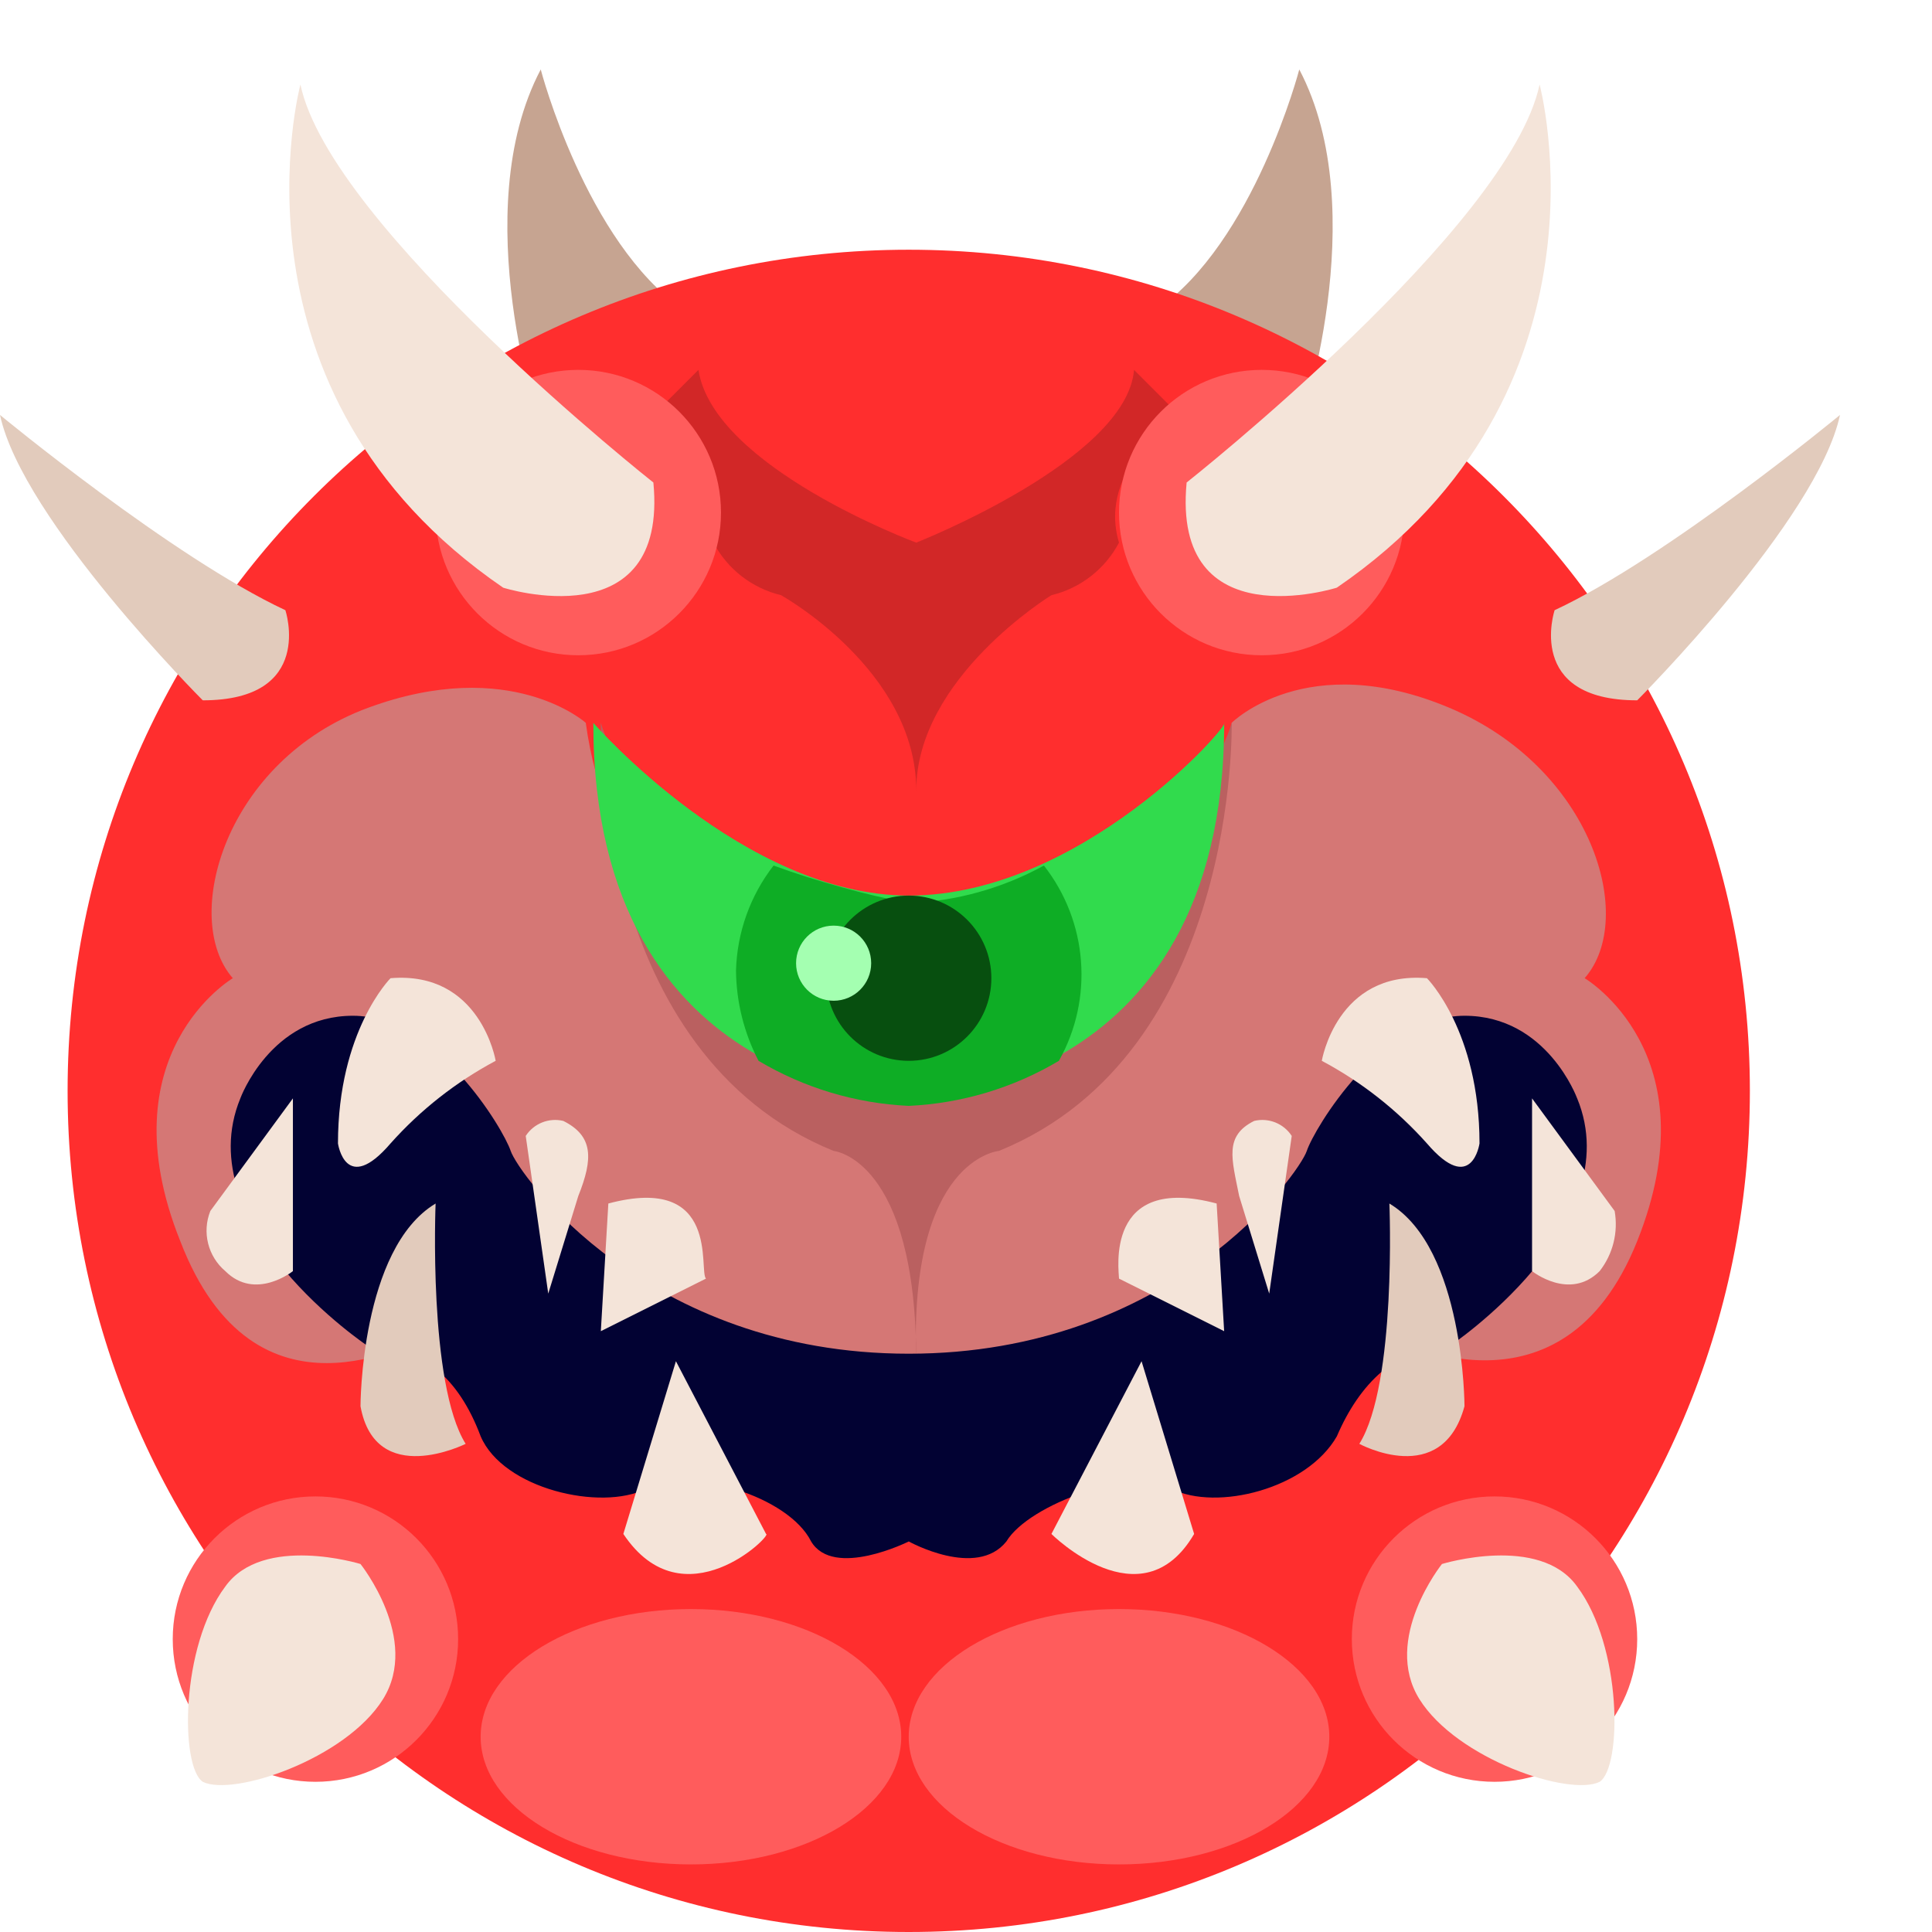
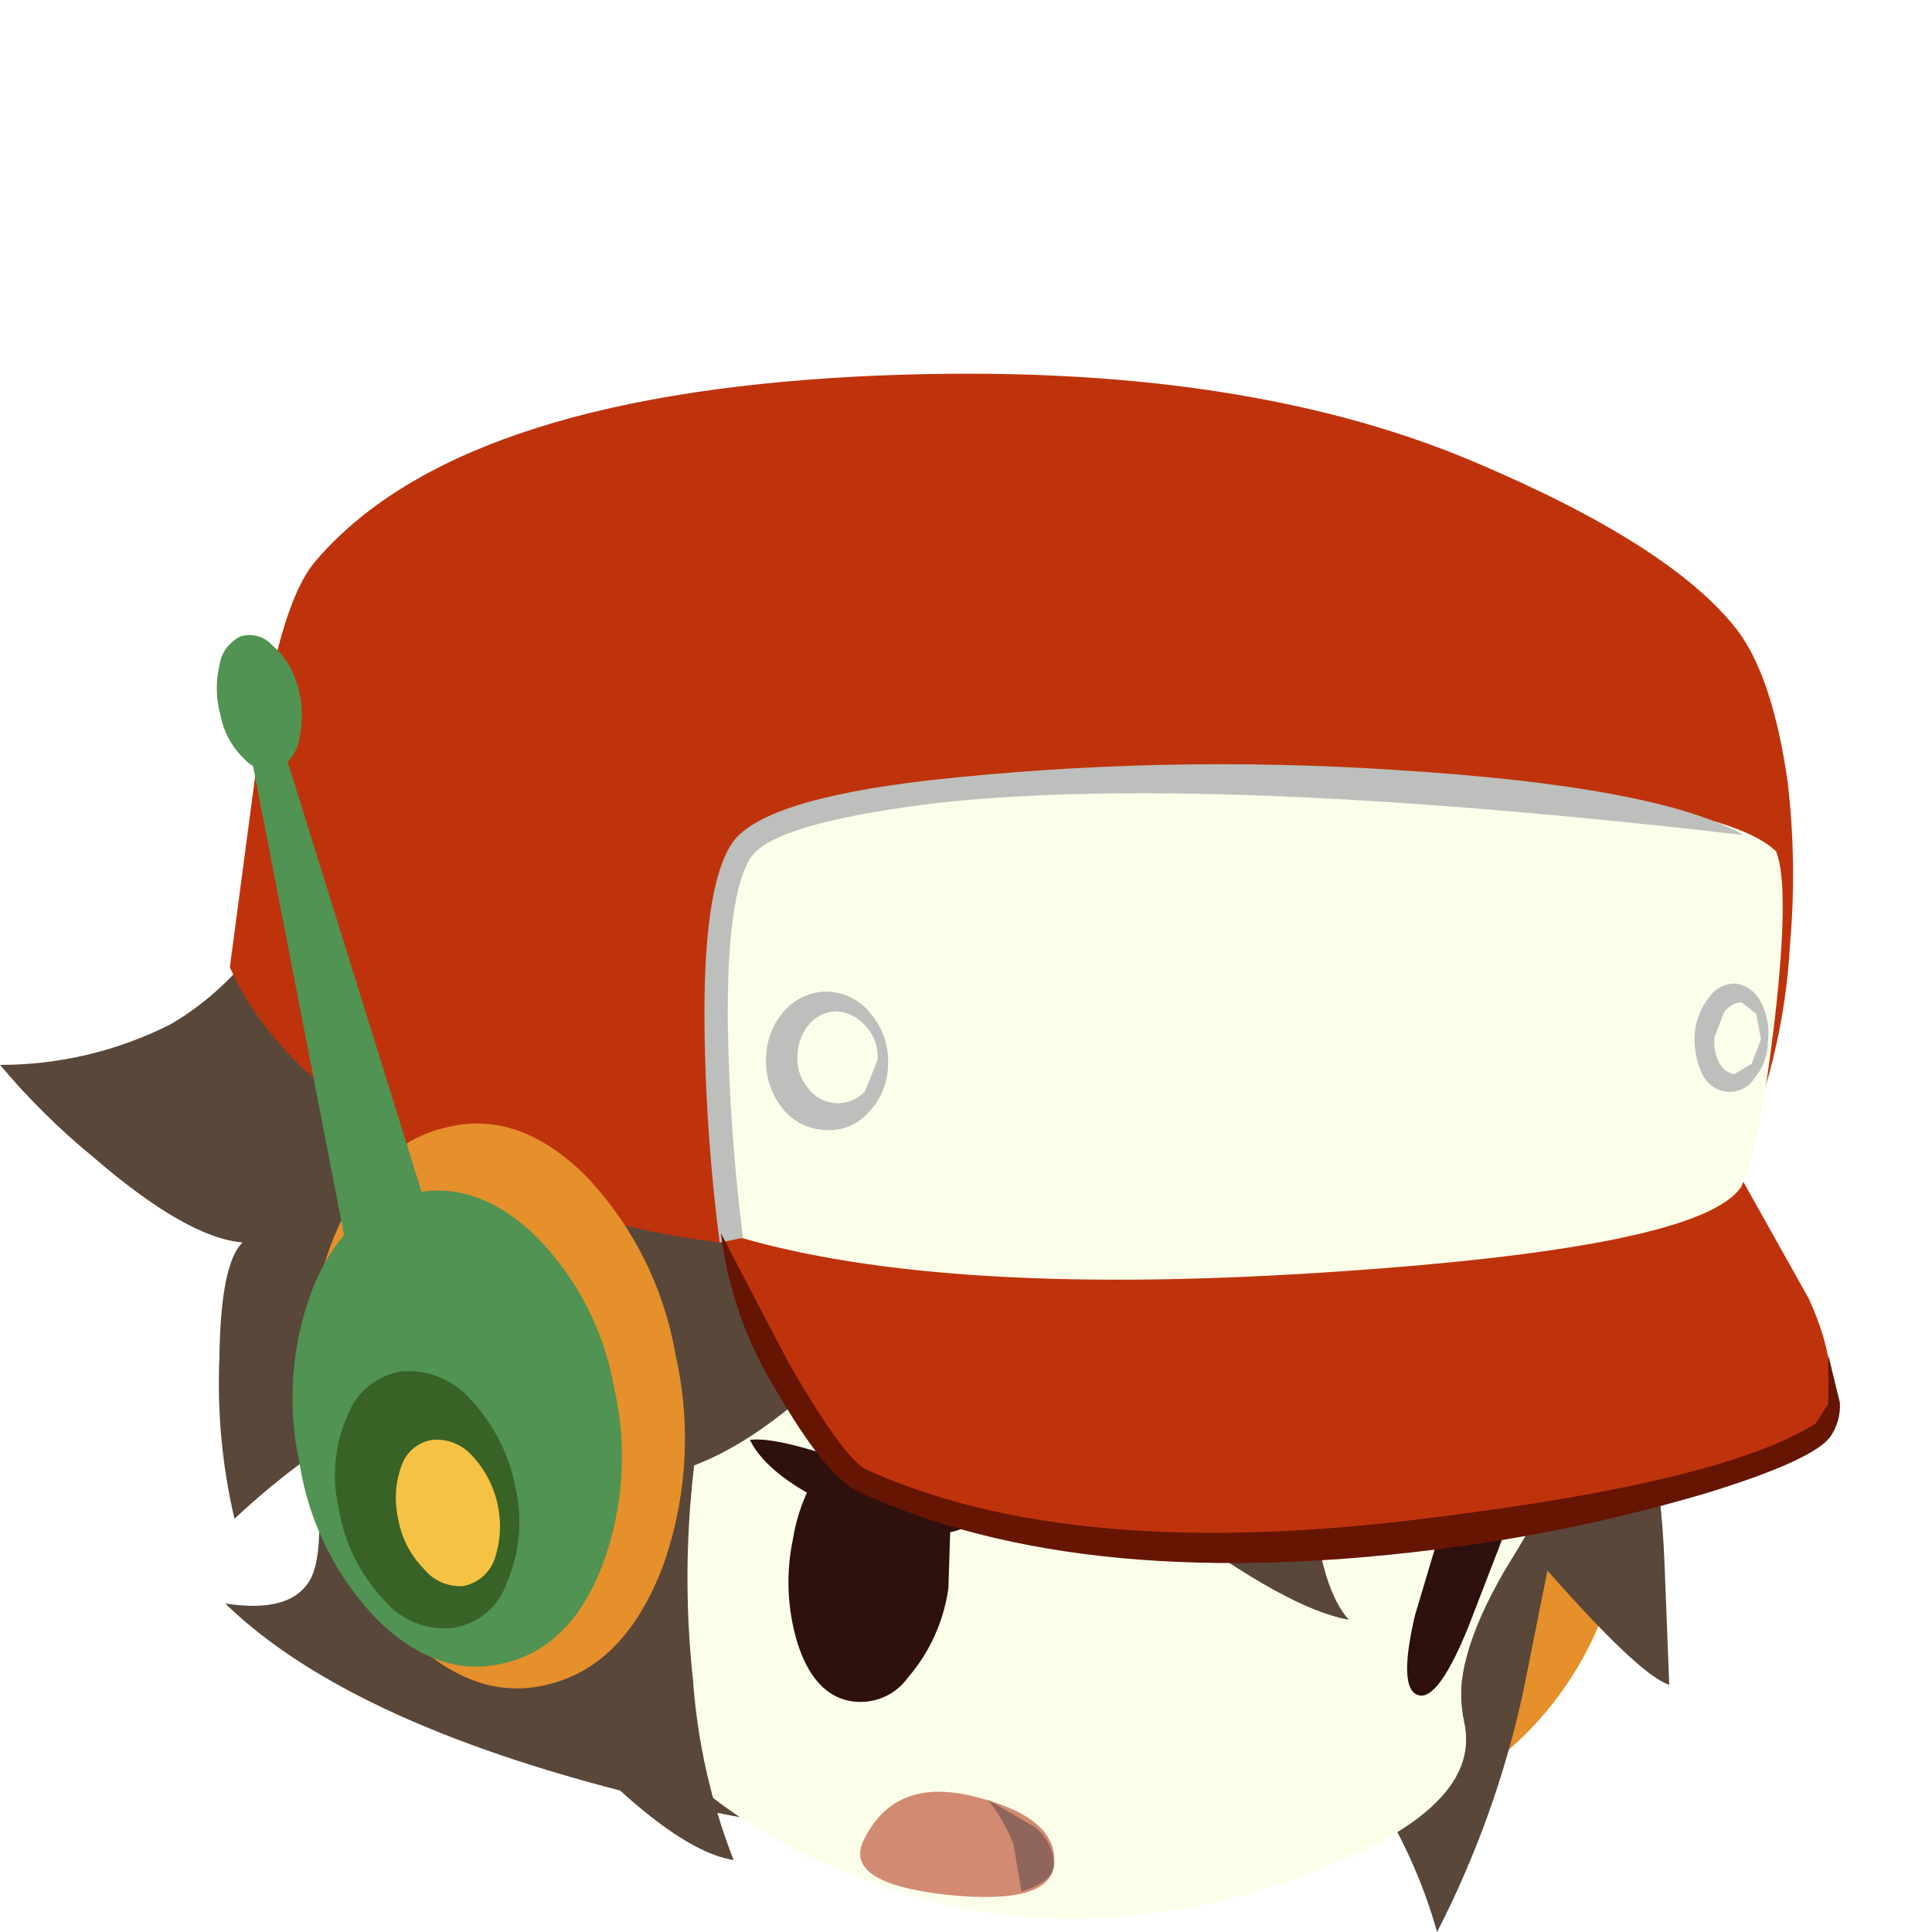
- <svg xmlns="http://www.w3.org/2000/svg" id="Layer_1" data-name="Layer 1" viewBox="0 0 105 105">
-   <path d="M29.388,23.367s-4.082-11.837,0-19.592c0,0,2.449,9.388,7.755,13.061L29.388,23.367m41.225,0s4.082-11.837,0-19.592c0,0-2.449,9.388-7.755,13.061l7.755,6.531" fill="#c6a491" />
-   <circle cx="49.388" cy="59.286" r="45.714" fill="#ff2e2e" />
-   <path d="M86.122,53.163c2.857-3.265.408-11.429-7.347-14.694s-11.837.816-11.837.816c-2.041,15.102-17.551,15.102-17.551,15.102s-15.51,0-17.551-15.102c0,0-4.082-3.673-11.837-.816S9.796,49.898,12.653,53.163c0,0-6.939,4.082-2.857,14.286C13.878,78.061,22.449,72.755,23.265,72.755c.408,0,21.225,6.531,21.225,6.531l4.898-3.265,4.898,3.265S74.694,72.347,75.511,72.755c.408,0,9.388,4.898,13.469-5.306s-2.857-14.286-2.857-14.286" fill="#d57775" />
-   <path d="M66.939,39.286c-2.041,6.939-17.143,18.776-17.143,18.776S34.694,46.225,32.653,39.286c0,0-.408,17.959,12.653,23.265,0,0,4.49.408,4.49,11.429-.408-11.02,4.49-11.429,4.49-11.429C67.347,57.245,66.939,39.286,66.939,39.286" fill="#ba6060" />
-   <path d="M64.082,22.551l-2.449-2.449C61.224,25,49.796,29.49,49.796,29.49S38.776,25.408,37.959,20.102l-2.449,2.449s4.49,2.857,3.265,6.939A5.635,5.635,0,0,0,42.449,32.347s7.347,4.082,7.347,10.612c0-6.122,7.347-10.612,7.347-10.612a5.635,5.635,0,0,0,3.673-2.857c-1.224-4.082,3.265-6.939,3.265-6.939" fill="#d22727" />
-   <path d="M49.388,48.673c-8.98,0-17.143-9.388-17.143-9.388,0,20.408,17.143,20.408,17.143,20.408s17.143,0,17.143-20.408c.408,0-7.755,9.388-17.143,9.388" fill="#31db4d" />
-   <path d="M42.041,47.041A9.753,9.753,0,0,0,40,52.755a10.869,10.869,0,0,0,1.224,4.898,17.547,17.547,0,0,0,8.163,2.449,17.547,17.547,0,0,0,8.163-2.449,9.594,9.594,0,0,0-.816-10.612,16.632,16.632,0,0,1-7.347,2.041,49.342,49.342,0,0,1-7.347-2.041" fill="#0ead25" />
-   <circle cx="49.388" cy="53.163" r="4.49" fill="#074f0f" />
-   <circle cx="45.306" cy="52.347" r="2.041" fill="#a4ffb1" />
-   <circle cx="31.429" cy="27.857" r="7.755" fill="#ff5c5c" />
-   <path d="M85.714,59.694S84.082,55.204,79.592,55.204s-8.163,6.122-8.571,7.347-7.347,11.02-21.633,11.02-21.225-9.796-21.633-11.02S23.674,55.204,19.184,55.204s-6.122,4.49-6.122,4.49c-2.857,6.939,6.939,13.469,6.939,13.469q4.286,0,6.122,4.898c1.224,2.857,6.531,4.082,8.98,2.857s7.755.408,8.98,2.857c1.224,2.041,5.306,0,5.306,0s3.673,2.041,5.306,0c1.224-2.041,6.939-4.082,8.98-2.857,2.449,1.224,7.347,0,8.98-2.857,1.224-2.857,3.265-4.898,6.122-4.898,0,0,9.796-6.531,6.939-13.469" fill="#020233" />
-   <path d="M35.51,26.224S17.959,12.347,16.327,4.592c0,0-4.49,16.735,11.02,27.347,0,0,8.98,2.857,8.163-5.714" fill="#f4e4d9" />
-   <circle cx="68.571" cy="27.857" r="7.755" fill="#ff5c5c" />
-   <path d="M11.02,38.061S1.225,28.265,0,22.551c0,0,9.388,7.755,15.51,10.612,0,0,1.633,4.898-4.49,4.898" fill="#e2cbbc" />
-   <path d="M64.49,26.224s17.551-13.878,19.184-21.633c0,0,4.49,16.735-11.02,27.347,0,0-8.98,2.857-8.163-5.714" fill="#f4e4d9" />
-   <path d="M88.98,38.061S98.775,28.265,100,22.551c0,0-9.388,7.755-15.51,10.612,0,0-1.633,4.898,4.49,4.898" fill="#e2cbbc" />
-   <circle cx="81.224" cy="89.082" r="7.755" fill="#ff5c5c" />
-   <path d="M78.367,85s-3.265,4.082-1.224,7.347,8.163,5.306,9.796,4.49c1.224-.816,1.224-7.347-1.224-10.612C83.674,83.367,78.368,85,78.368,85" fill="#f4e4d9" />
-   <circle cx="17.143" cy="89.082" r="7.755" fill="#ff5c5c" />
-   <path d="M19.592,85s3.265,4.082,1.224,7.347S12.653,97.653,11.02,96.837c-1.224-.816-1.224-7.347,1.224-10.612C14.286,83.367,19.592,85,19.592,85" fill="#f4e4d9" />
-   <path d="M19.592,76.429s0-8.571,4.082-11.02c0,0-.408,9.796,1.633,13.061,0,0-4.898,2.449-5.714-2.041" fill="#e2cbbc" />
-   <path d="M21.225,53.163s-2.857,2.857-2.857,8.98c0,0,.408,2.857,2.857,0A20.698,20.698,0,0,1,26.939,57.653s-.816-4.898-5.714-4.49M33.878,83.367l2.857-9.388,4.898,9.388c.408,0-4.49,4.898-7.755,0m-.816-17.959-.408,6.939,5.714-2.857c-.408-.408.816-5.714-5.306-4.082m-1.633-.408L29.796,70.306l-1.224-8.571a1.906,1.906,0,0,1,2.041-.816c1.633.816,1.633,2.041.816,4.082m-20,.816,4.49-6.122v9.388s-2.041,1.633-3.673,0a2.88,2.88,0,0,1-.816-3.265" fill="#f4e4d9" />
-   <path d="M79.592,76.429s0-8.571-4.082-11.02c0,0,.408,9.796-1.633,13.061,0,0,4.49,2.449,5.714-2.041" fill="#e2cbbc" />
-   <path d="M77.551,53.163s2.857,2.857,2.857,8.98c0,0-.408,2.857-2.857,0A20.698,20.698,0,0,0,71.837,57.653s.816-4.898,5.714-4.49M64.898,83.367l-2.857-9.388-4.898,9.388s4.898,4.898,7.755,0m1.224-17.959.408,6.939-5.714-2.857c0-.408-.816-5.714,5.306-4.082m1.224-.408L68.979,70.306l1.224-8.571a1.906,1.906,0,0,0-2.041-.816c-1.633.816-1.224,2.041-.816,4.082m20.408.816-4.49-6.122v9.388s2.041,1.633,3.673,0a4.14,4.14,0,0,0,.816-3.265" fill="#f4e4d9" />
-   <ellipse cx="37.551" cy="94.388" rx="11.429" ry="6.939" fill="#ff5c5c" />
-   <ellipse cx="60.816" cy="94.388" rx="11.429" ry="6.939" fill="#ff5c5c" />
+ <svg xmlns="http://www.w3.org/2000/svg" xmlns:xlink="http://www.w3.org/1999/xlink" id="Layer_1" data-name="Layer 1" viewBox="0 0 105 105">
+   <defs>
+     <radialGradient id="radial-gradient" cx="-288.562" cy="-70.865" r="1033.625" gradientTransform="translate(-1013.451 -399.7973) rotate(180) scale(0.009)" gradientUnits="userSpaceOnUse">
+       <stop offset="0" stop-color="#fae0c7" />
+       <stop offset="1" stop-color="#fbfee9" />
+     </radialGradient>
+     <radialGradient id="radial-gradient-2" cx="-288.562" cy="-70.865" r="1033.625" gradientTransform="translate(-1044.751 -406.1973) rotate(180) scale(0.009)" xlink:href="#radial-gradient" />
+   </defs>
+   <path d="M64.286,90.553a18.791,18.791,0,0,1,1.136-12.365,17.537,17.537,0,0,1,7.823-9.085q5.11-2.776,9.526-.505,4.164,2.145,5.426,7.571A18.948,18.948,0,0,1,87.25,87.399a18.367,18.367,0,0,1-7.066,9.085q-4.795,3.217-9.337,1.64-4.921-1.64-6.561-7.571" fill="#e5902a" fill-rule="evenodd" />
+   <path d="M89.584,77.368a49.774,49.774,0,0,1,.883,7.697l.252,6.498q-1.451-.442-5.867-5.362-4.669-5.173-4.479-7.066l9.211-1.766" fill="#594739" fill-rule="evenodd" />
+   <path d="M12.239,87.146q3.659.568,4.668-1.388.631-1.262.379-4.858a16.462,16.462,0,0,1,.189-5.552A4.804,4.804,0,0,1,21.576,71.942l32.048,4.29L85.105,80.333,82.771,92.004A53.201,53.201,0,0,1,78.102,105a27.968,27.968,0,0,0-3.533-7.76q-18.106,5.426-38.609.631Q19.179,93.897,12.239,87.146" fill="#594739" fill-rule="evenodd" />
+   <path d="M33.499,66.769l2.713-7.129L88.953,70.365l-1.451,4.353a100.036,100.036,0,0,1-5.741,10.662q-2.965,5.11-2.208,8.138,1.262,5.11-9.905,8.832-11.608,3.848-22.018.063Q37.095,98.628,32.869,90.931q-3.785-6.94-2.145-16.213a41.21,41.21,0,0,1,2.776-7.949" fill="#fbfee9" fill-rule="evenodd" />
+   <path d="M80.058,87.84h.379a8.544,8.544,0,0,0-.883,5.678q.442,2.019-1.703,4.227a18.027,18.027,0,0,1-5.93,3.785,8.632,8.632,0,0,1-1.136-4.416,9.262,9.262,0,0,1,9.25-9.274q.012,0,.024,0" fill-rule="evenodd" fill="url(#radial-gradient)" />
+   <path d="M40.565,79.765a9.274,9.274,0,0,1,0,18.548l-1.009-.063a20.831,20.831,0,0,1-8.138-10.788A8.77,8.77,0,0,1,34.509,81.973a9.195,9.195,0,0,1,6.056-2.208" fill-rule="evenodd" fill="url(#radial-gradient-2)" />
+   <path d="M78.355,82.919l3.911-.883L79.806,88.408q-1.64,4.038-2.713,3.722-1.136-.315-.189-4.353l1.451-4.858" fill="#2e100d" fill-rule="evenodd" />
+   <path d="M5.11,62.921A38.687,38.687,0,0,1,0,57.874a20.465,20.465,0,0,0,9.274-2.208q6.183-3.596,9.274-13.501L53.814,61.154q-.442,4.29-5.993,10.536-5.426,6.183-10.094,7.949A51.464,51.464,0,0,0,37.663,91.31a33.318,33.318,0,0,0,2.208,9.779q-3.722-.568-10.662-8.391-7.76-8.769-8.201-16.15a18.466,18.466,0,0,0-4.038,2.523,41.532,41.532,0,0,0-4.227,3.47,32.245,32.245,0,0,1-.82-8.706q.063-5.173,1.262-6.309-3.028-.252-8.075-4.605" fill="#594739" fill-rule="evenodd" />
+   <path d="M44.729,79.576l6.94,2.776-.126,3.975a9.483,9.483,0,0,1-2.208,4.858,3.167,3.167,0,0,1-3.407,1.199q-1.766-.505-2.587-3.091a11.341,11.341,0,0,1-.252-5.615,9.962,9.962,0,0,1,1.64-4.101" fill="#2e100d" fill-rule="evenodd" />
+   <path d="M52.363,83.046q-2.145.946-6.435-.883-4.164-1.83-5.173-3.911,1.577-.189,5.993,1.451,4.732,1.766,5.615,3.344" fill="#2e100d" fill-rule="evenodd" />
+   <path d="M63.655,82.73q-5.993-4.542-6.498-6.246,12.554.252,13.69,0l.505,5.299q.505,4.668,1.956,6.246-3.28-.568-9.652-5.299" fill="#594739" fill-rule="evenodd" />
+   <path d="M46.748,80.396q-1.64-.946-4.227-5.552a38.393,38.393,0,0,1-4.038-10.473l55.706-1.136,4.101,7.318q1.956,4.227.757,7.129-.694.946-6.435,2.46a111.664,111.664,0,0,1-13.816,2.713q-20.693,2.713-32.048-2.46" fill="#bf330c" fill-rule="evenodd" />
+   <path d="M12.491,52.574l1.388-10.473q1.136-9.022,3.217-11.545,7.571-8.958,29.525-10.094,20.251-1.009,33.563,4.668Q90.909,29.674,94.442,34.279q1.893,2.523,2.713,8.201a43.749,43.749,0,0,1,.126,8.895,33.548,33.548,0,0,1-2.965,12.05q-1.262,2.587-21.134,4.164Q52.867,69.229,39.114,67.526a47.934,47.934,0,0,1-14.51-4.164q-9.148-4.227-12.113-10.788" fill="#bf330c" fill-rule="evenodd" />
+   <path d="M96.524,46.266q.757,1.83-.063,9.085-.82,7.003-1.83,9.148-2.208,3.344-22.838,4.668-21.513,1.388-32.742-2.271a74.226,74.226,0,0,1-.442-11.166q.189-7.129,1.703-9.463,2.713-4.227,27.822-3.911,24.73.379,28.389,3.911" fill="#fbfee9" fill-rule="evenodd" />
+   <path d="M75.894,41.849q14.195.883,18.863,3.533Q65.296,41.976,50.596,43.679q-8.517,1.072-9.779,2.902-1.325,2.019-1.262,9.085a107.393,107.393,0,0,0,.82,11.608l-1.262.252A99.844,99.844,0,0,1,38.294,56.233q-.126-7.886,1.451-10.346,1.514-2.397,10.662-3.47a144.542,144.542,0,0,1,25.487-.568" fill="#bcbfbb" fill-rule="evenodd" />
+   <path d="M48.262,57.874a3.725,3.725,0,0,1-1.072,2.587,2.805,2.805,0,0,1-2.397.946,3.061,3.061,0,0,1-2.334-1.262,4.012,4.012,0,0,1-.82-2.713,3.888,3.888,0,0,1,1.072-2.587,3.064,3.064,0,0,1,2.397-.946,3.134,3.134,0,0,1,2.271,1.262,3.981,3.981,0,0,1,.883,2.713" fill="#bcbfbb" fill-rule="evenodd" />
+   <path d="M47.694,57.621l-.694,1.703a2.014,2.014,0,0,1-3.091-.189,2.519,2.519,0,0,1-.568-1.83,2.703,2.703,0,0,1,.694-1.703,1.961,1.961,0,0,1,1.577-.631,2.368,2.368,0,0,1,1.514.883,2.425,2.425,0,0,1,.568,1.766" fill="#fbfee9" fill-rule="evenodd" />
+   <path d="M96.082,56.612a3.113,3.113,0,0,1-.757,2.019,1.554,1.554,0,0,1-1.514.694,1.654,1.654,0,0,1-1.325-1.009,4.447,4.447,0,0,1-.379-2.145,3.631,3.631,0,0,1,.82-2.019,1.673,1.673,0,0,1,1.451-.694,1.841,1.841,0,0,1,1.325,1.009,3.646,3.646,0,0,1,.379,2.145" fill="#bcbfbb" fill-rule="evenodd" />
+   <path d="M95.704,56.486,95.199,57.811l-.946.568a1.098,1.098,0,0,1-.82-.631,2.426,2.426,0,0,1-.252-1.388l.505-1.325a1.225,1.225,0,0,1,.946-.568l.82.631.252,1.388" fill="#fbfee9" fill-rule="evenodd" />
+   <path d="M42.836,74.024q2.902,5.047,4.164,5.804Q58.293,85.001,77.85,82.478,93.685,80.522,98.669,77.368l.694-1.073V73.646l.631,2.587a2.958,2.958,0,0,1-.505,1.83q-.883,1.262-6.561,3.028a90.659,90.659,0,0,1-13.69,2.965q-20.377,2.776-32.805-3.091-1.703-1.009-4.227-5.362a21.11,21.11,0,0,1-3.028-8.58L42.836,74.024" fill="#661503" fill-rule="evenodd" />
+   <path d="M57.283,101.341q-.189,2.208-5.804,1.64-5.678-.631-4.542-2.965,1.703-3.533,6.183-2.334,4.416,1.136,4.164,3.659" fill="#d28a72" fill-rule="evenodd" />
+   <path d="M24.226,61.28Q28.2,60.271,31.859,63.93a18.689,18.689,0,0,1,4.858,9.715,20.601,20.601,0,0,1-.694,11.482q-2.019,5.299-6.056,6.372-4.101,1.136-7.886-2.65a18.526,18.526,0,0,1-4.921-10.157,20.055,20.055,0,0,1,.946-11.356q2.082-5.11,6.119-6.056" fill="#e5902a" fill-rule="evenodd" />
+   <path d="M13.059,38.064l1.262-.883L24.478,69.797l-4.479,4.038-6.94-35.771" fill="#509352" fill-rule="evenodd" />
+   <path d="M11.987,38.884a5.419,5.419,0,0,1-.063-2.713,2.057,2.057,0,0,1,1.136-1.577,1.631,1.631,0,0,1,1.703.442,4.344,4.344,0,0,1,1.388,2.145,5.708,5.708,0,0,1,.126,2.902A2.305,2.305,0,0,1,15.141,41.786a1.793,1.793,0,0,1-1.83-.505,4.433,4.433,0,0,1-1.325-2.397" fill="#509352" fill-rule="evenodd" />
+   <path d="M16.277,79.513a16.582,16.582,0,0,1,.757-9.589q1.766-4.227,5.299-5.047T29.083,67.147a15.47,15.47,0,0,1,4.29,8.264,16.85,16.85,0,0,1-.631,9.652q-1.703,4.416-5.236,5.299-3.596.946-6.94-2.271a15.726,15.726,0,0,1-4.29-8.58" fill="#509352" fill-rule="evenodd" />
+   <path d="M18.422,82.036a8.016,8.016,0,0,1,.442-5.047,3.769,3.769,0,0,1,2.965-2.46,4.487,4.487,0,0,1,3.785,1.577,9.564,9.564,0,0,1,2.397,4.732,8.246,8.246,0,0,1-.442,5.11,3.663,3.663,0,0,1-2.965,2.523,4.262,4.262,0,0,1-3.785-1.577,9.324,9.324,0,0,1-2.397-4.858" fill="#396226" fill-rule="evenodd" />
+   <path d="M21.639,82.541a5.107,5.107,0,0,1,.189-2.902,2.096,2.096,0,0,1,1.703-1.388,2.577,2.577,0,0,1,2.145.883,5.602,5.602,0,0,1,1.199,5.615,2.255,2.255,0,0,1-1.703,1.451,2.525,2.525,0,0,1-2.145-.946A5.092,5.092,0,0,1,21.639,82.541" fill="#f6c244" fill-rule="evenodd" />
+   <path d="M53.687,97.808,56.274,99.322a2.729,2.729,0,0,1,1.009,2.019q-.063.946-1.766,1.451l-.442-2.587a9.442,9.442,0,0,0-1.388-2.397" fill="#90655b" fill-rule="evenodd" />
</svg>
